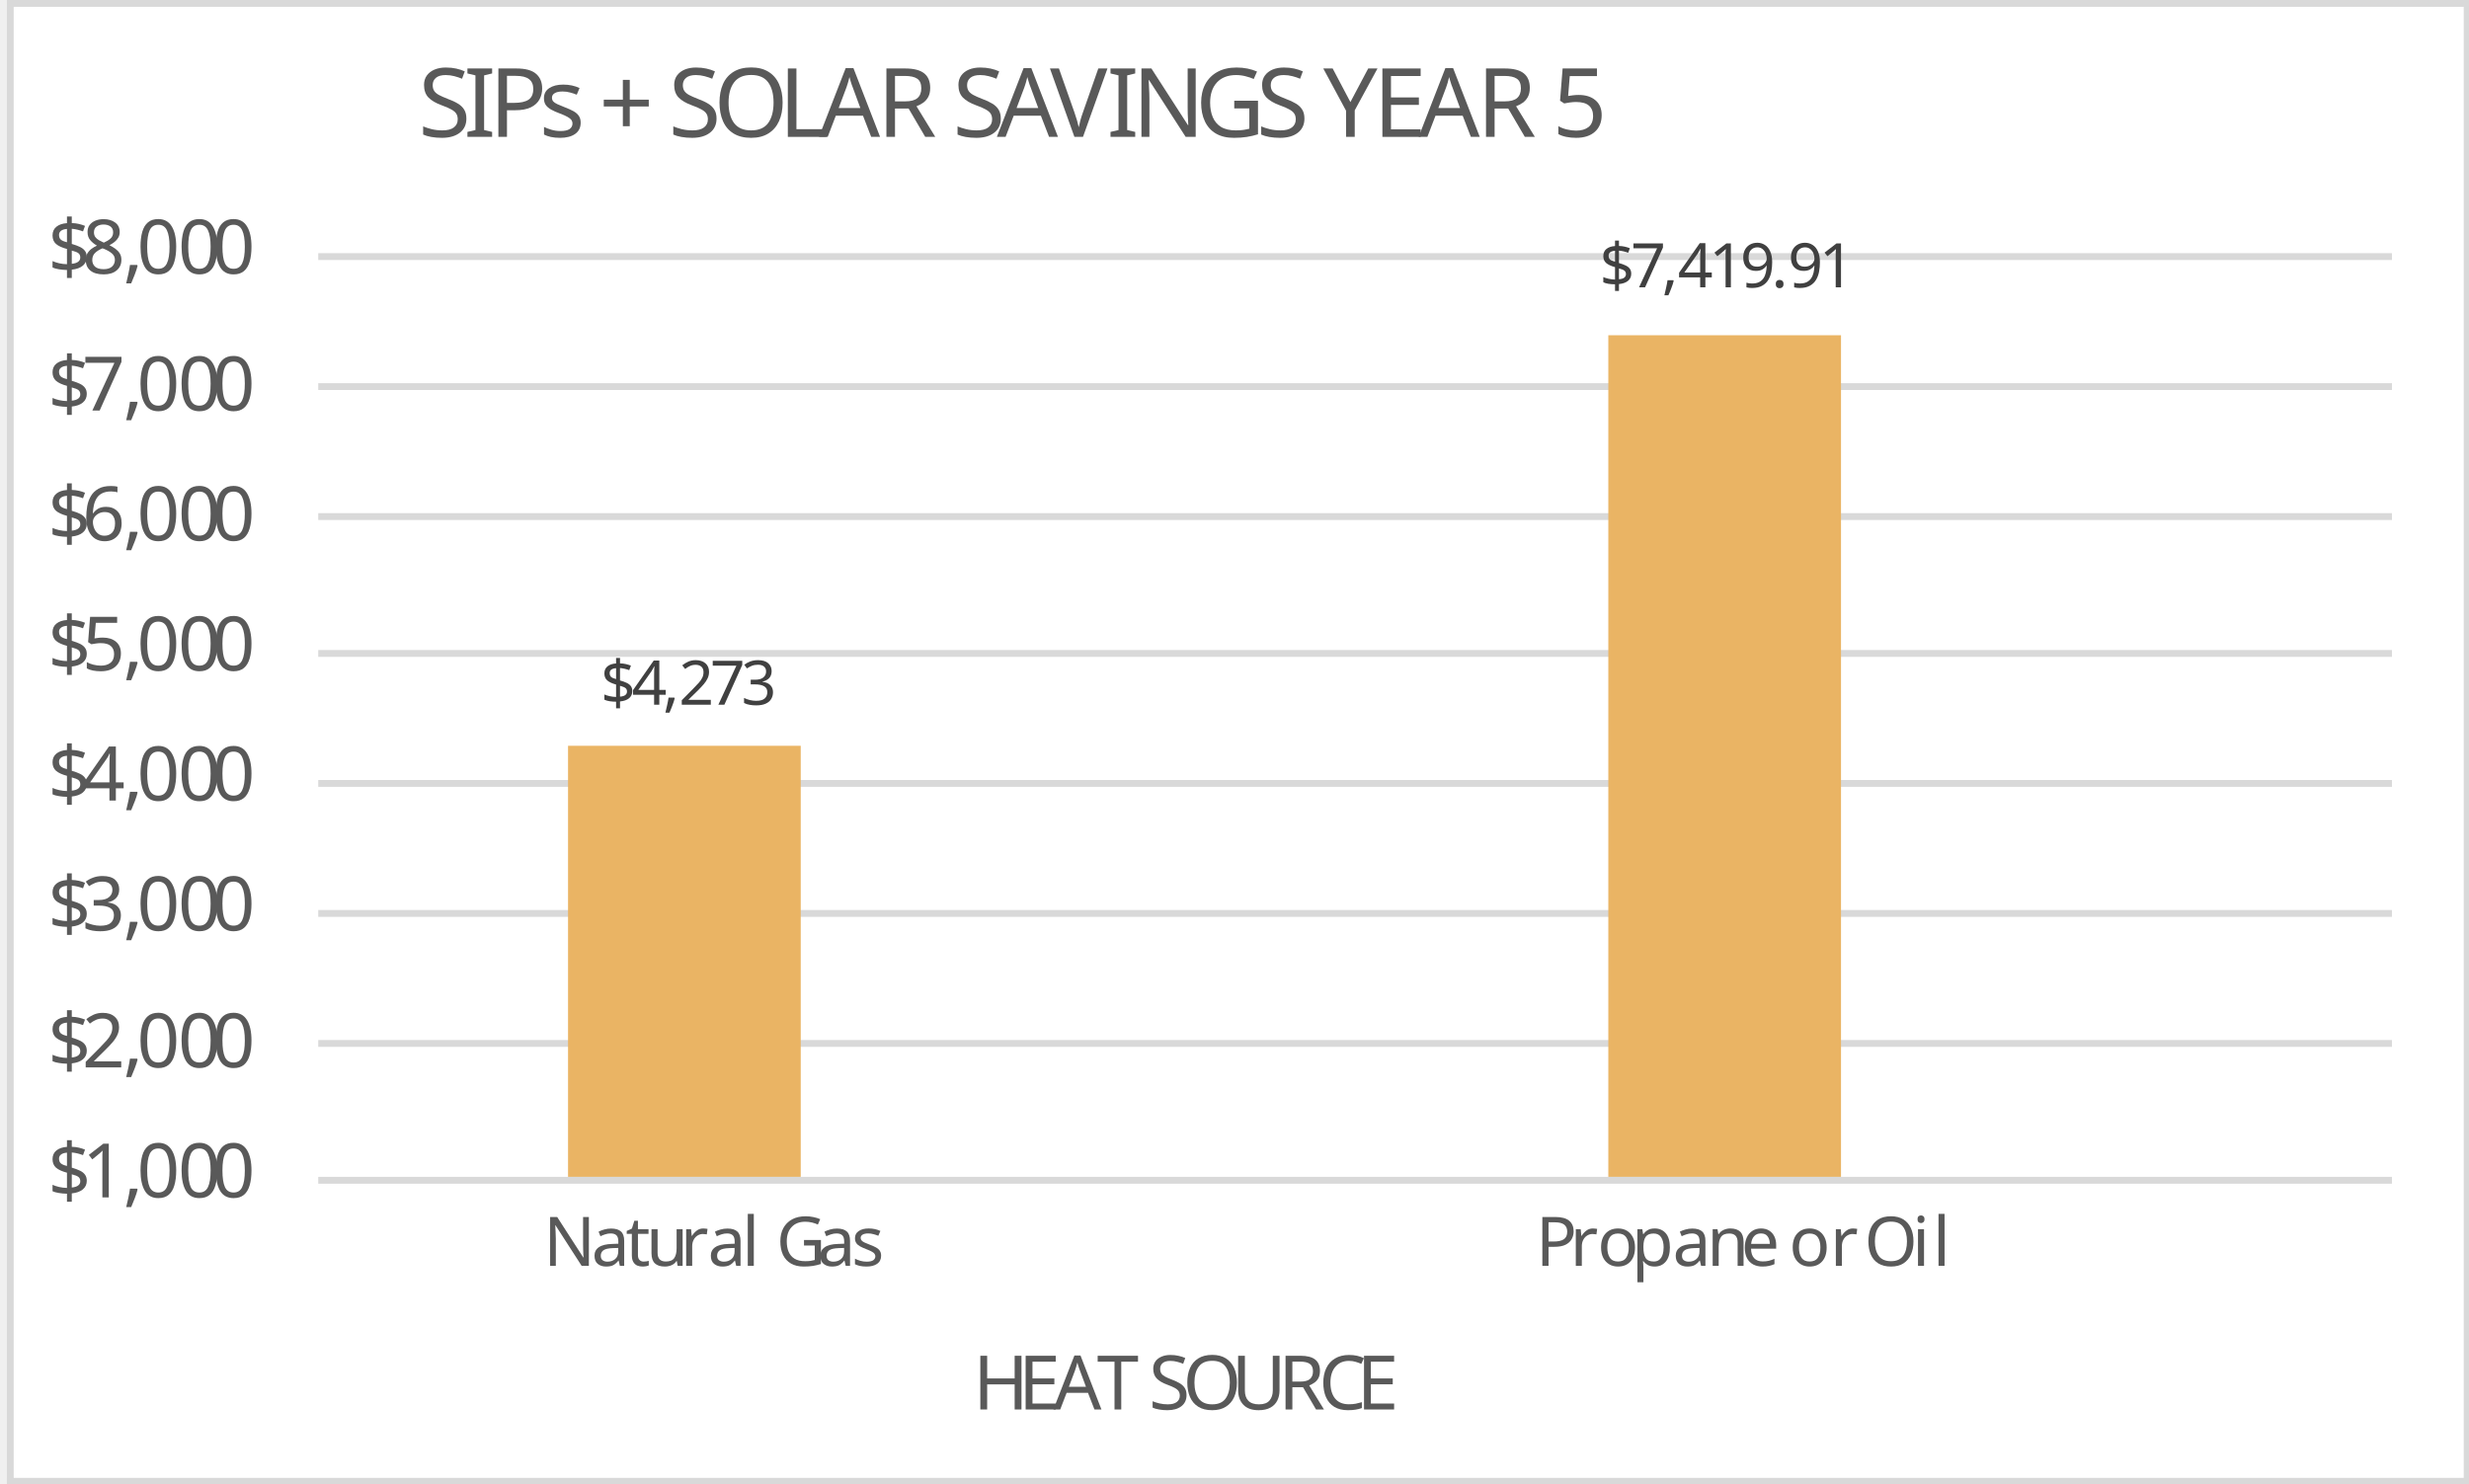
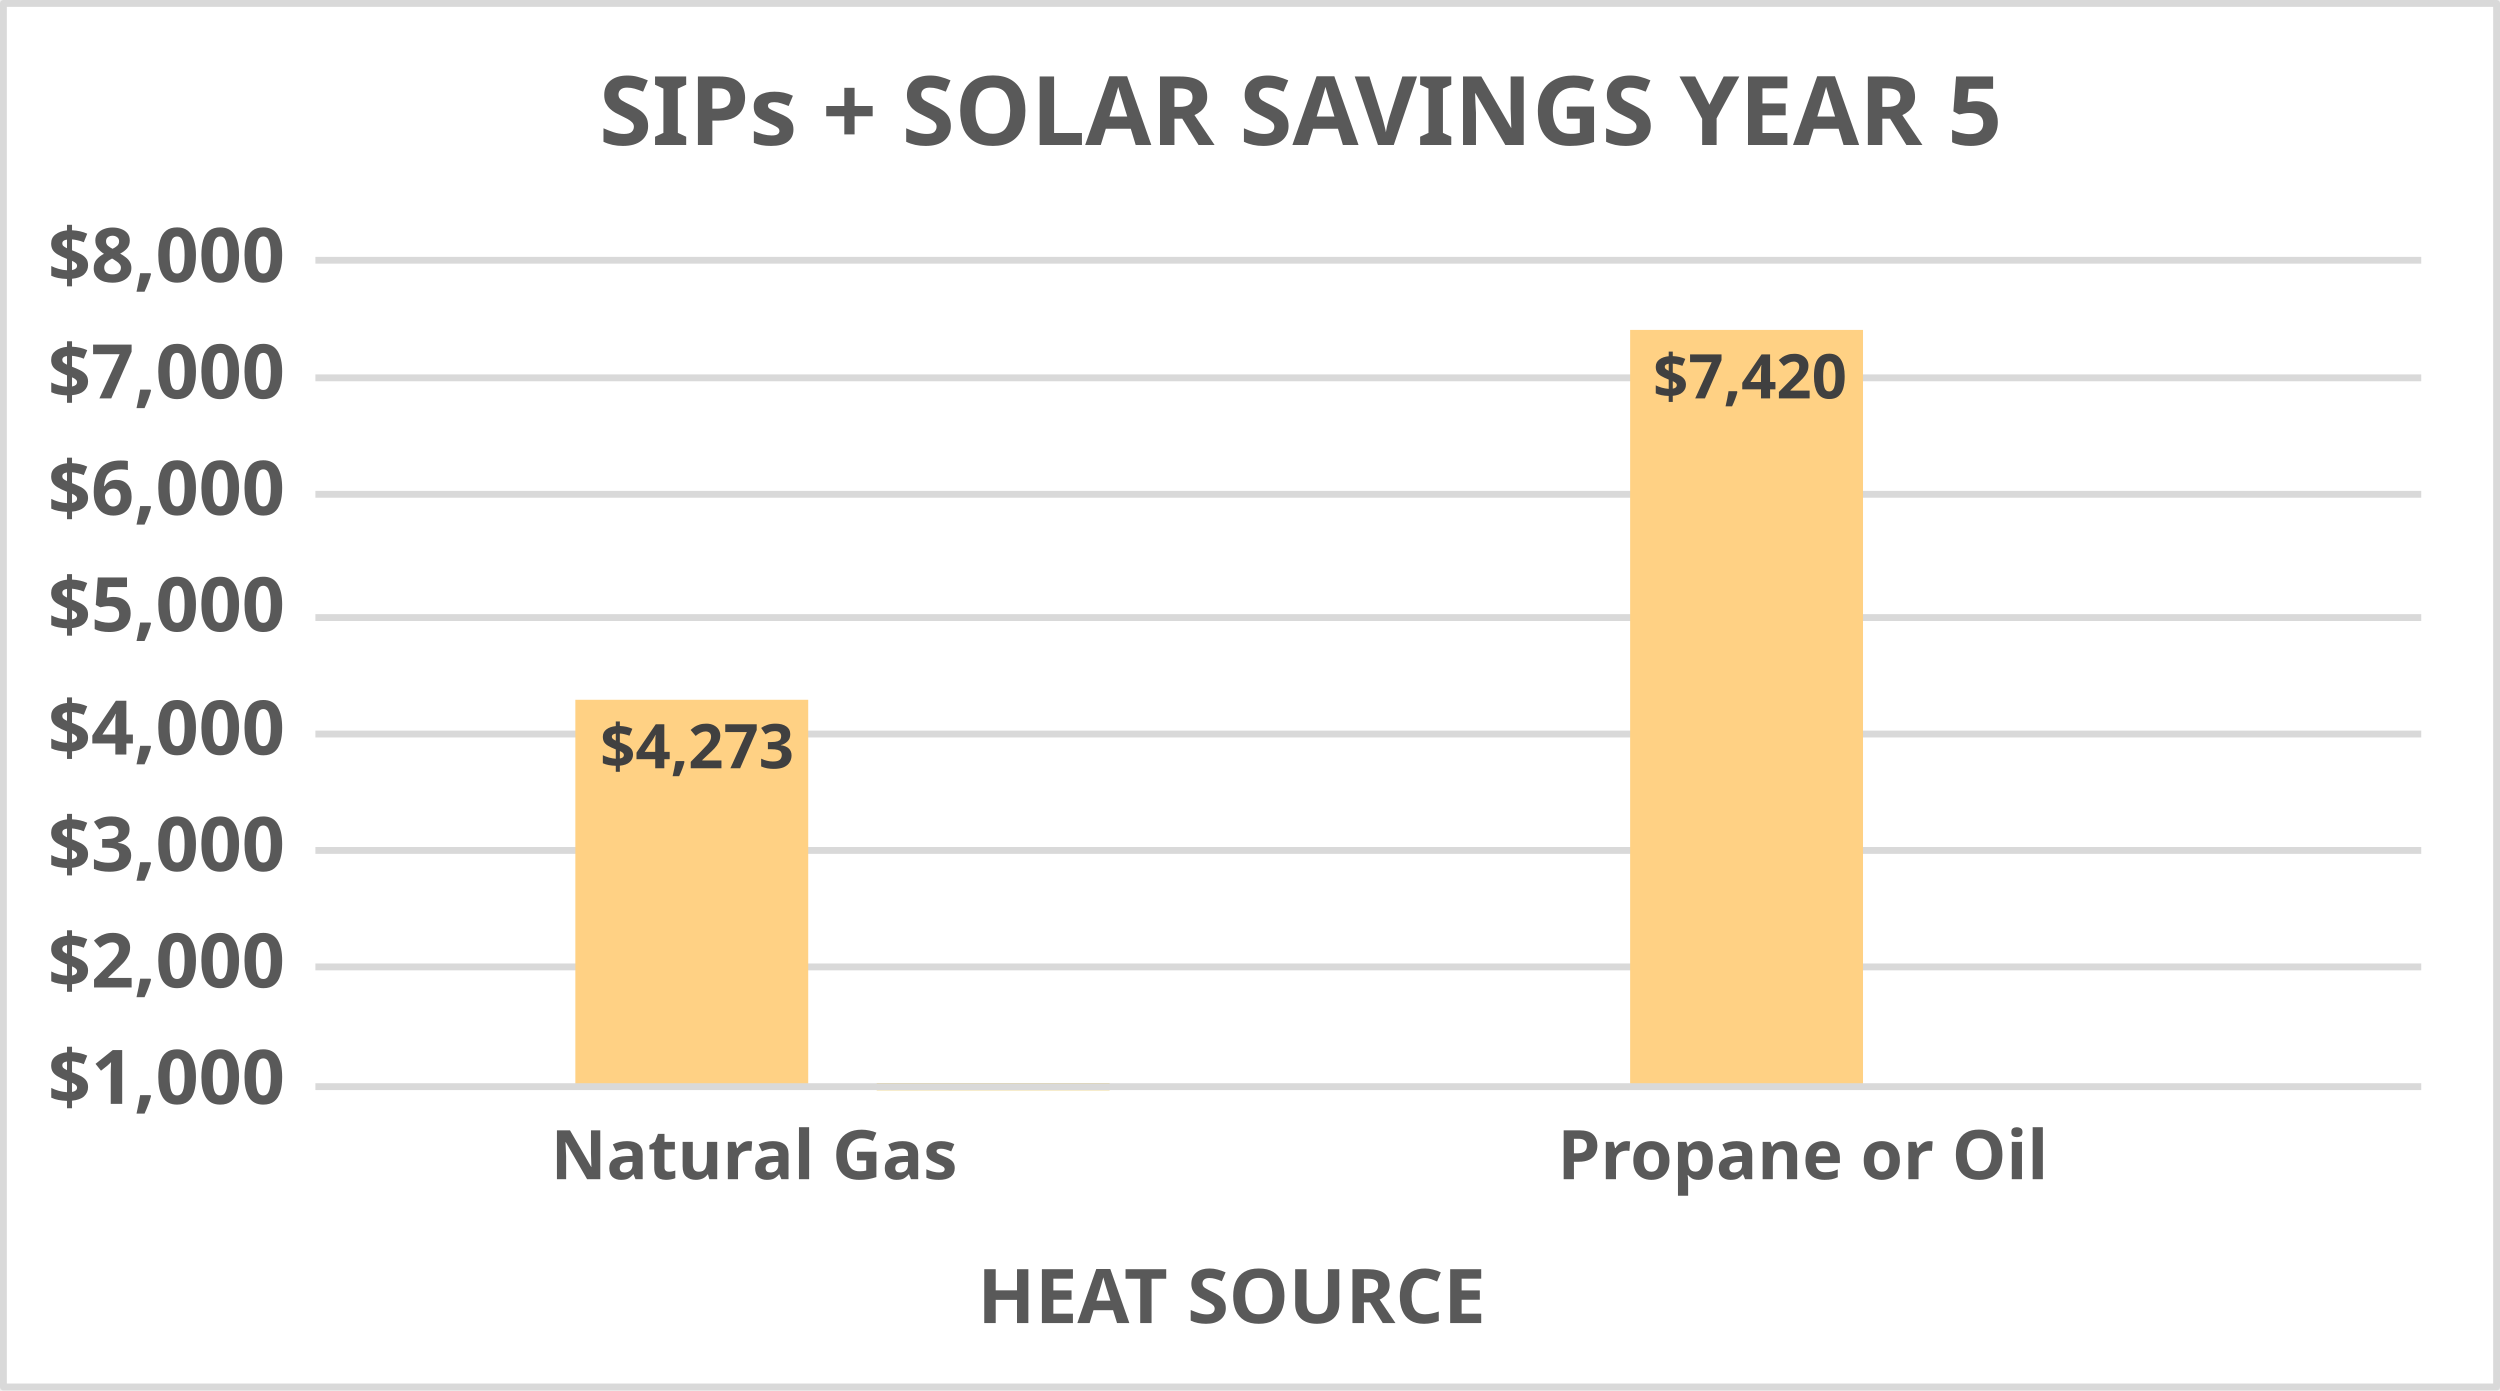
- <svg xmlns="http://www.w3.org/2000/svg" xmlns:xlink="http://www.w3.org/1999/xlink" version="1.1" id="body_1" x="0px" y="0px" viewBox="0 0 481 289" style="enable-background:new 0 0 481 289;" xml:space="preserve">
-   <style type="text/css">
- 	.st0{clip-path:url(#SVGID_2_);}
- 	.st1{fill:#FFFFFF;}
- 	.st2{clip-path:url(#SVGID_4_);}
- 	.st3{fill:none;stroke:#D9D9D9;stroke-width:1;stroke-miterlimit:5.333;}
- 	.st4{clip-path:url(#SVGID_6_);}
- 	.st5{fill:#EAB464;}
- 	.st6{clip-path:url(#SVGID_8_);}
- 	.st7{clip-path:url(#SVGID_10_);}
- 	.st8{fill:#404040;}
- 	.st9{font-family:'ArialMT';}
- 	.st10{font-size:12px;}
- 	.st11{clip-path:url(#SVGID_12_);}
- 	.st12{clip-path:url(#SVGID_14_);}
- 	.st13{fill:#595959;}
- 	.st14{font-size:14.666px;}
- 	.st15{clip-path:url(#SVGID_16_);}
- 	.st16{clip-path:url(#SVGID_18_);}
- 	.st17{clip-path:url(#SVGID_20_);}
- 	.st18{clip-path:url(#SVGID_22_);}
- 	.st19{clip-path:url(#SVGID_24_);}
- 	.st20{clip-path:url(#SVGID_26_);}
- 	.st21{clip-path:url(#SVGID_28_);}
- 	.st22{clip-path:url(#SVGID_30_);}
- 	.st23{font-size:13.333px;}
- 	.st24{clip-path:url(#SVGID_32_);}
- 	.st25{clip-path:url(#SVGID_34_);}
- 	.st26{clip-path:url(#SVGID_36_);}
- 	.st27{font-size:18.666px;}
- </style>
-   <g transform="matrix(1.3333 0 0 1.3333 0 0)">
-     <g>
-       <defs>
-         <polygon id="SVGID_1_" points="0,217 0,0 0,0 361,0 361,0 361,217 361,217    " />
-       </defs>
-       <clipPath id="SVGID_2_">
-         <use xlink:href="#SVGID_1_" style="overflow:visible;" />
-       </clipPath>
-       <g class="st0">
-         <path class="st1" d="M1,0h359l0,0v216l0,0H1V0z" />
-         <g>
-           <defs>
-             <polygon id="SVGID_3_" points="0,216 360,216 360,216 360,0 360,0 0,0      " />
-           </defs>
-           <clipPath id="SVGID_4_">
-             <use xlink:href="#SVGID_3_" style="overflow:visible;" />
-           </clipPath>
-           <g class="st2">
-             <path class="st3" d="M46.5,37.5h303 M46.5,56.5h303 M46.5,75.5h303 M46.5,95.5h303 M46.5,114.5h303 M46.5,133.5h303        M46.5,152.5h303" />
-           </g>
-         </g>
-         <g>
-           <defs>
-             <polygon id="SVGID_5_" points="46,172 350,172 350,172 350,37 350,37 46,37      " />
-           </defs>
-           <clipPath id="SVGID_6_">
-             <use xlink:href="#SVGID_5_" style="overflow:visible;" />
-           </clipPath>
-           <g class="st4">
-             <path class="st5" d="M235,49h34l0,0v123l0,0h-34V49z M83,109h34l0,0v63l0,0H83V109z" />
-           </g>
-         </g>
-         <g>
-           <defs>
-             <polygon id="SVGID_7_" points="0,216 360,216 360,216 360,0 360,0 0,0      " />
-           </defs>
-           <clipPath id="SVGID_8_">
-             <use xlink:href="#SVGID_7_" style="overflow:visible;" />
-           </clipPath>
-           <g class="st6">
-             <path class="st3" d="M46.5,172.5l303,0" />
-           </g>
-         </g>
-         <g>
-           <defs>
-             <polygon id="SVGID_9_" points="0,216 360,216 360,216 360,0 360,0 0,0      " />
-           </defs>
-           <clipPath id="SVGID_10_">
-             <use xlink:href="#SVGID_9_" style="overflow:visible;" />
-           </clipPath>
-           <g class="st7">
-             <text transform="matrix(0.75 0 0 0.75 87.7463 102.9987)" class="st8 st9 st10">$</text>
-             <text transform="matrix(0.75 0 0 0.75 92.305 102.9987)" class="st8 st9 st10">4</text>
-             <text transform="matrix(0.75 0 0 0.75 96.8637 102.9987)" class="st8 st9 st10">,</text>
-             <text transform="matrix(0.75 0 0 0.75 99.1841 102.9987)" class="st8 st9 st10">2</text>
-             <text transform="matrix(0.75 0 0 0.75 103.7428 102.9987)" class="st8 st9 st10">7</text>
-             <text transform="matrix(0.75 0 0 0.75 108.3074 102.9987)" class="st8 st9 st10">3</text>
-           </g>
-         </g>
-         <g>
-           <defs>
-             <polygon id="SVGID_11_" points="0,216 360,216 360,216 360,0 360,0 0,0      " />
-           </defs>
-           <clipPath id="SVGID_12_">
-             <use xlink:href="#SVGID_11_" style="overflow:visible;" />
-           </clipPath>
-           <g class="st11">
-             <text transform="matrix(0.75 0 0 0.75 233.707 41.9952)" class="st8 st9 st10">$</text>
-             <text transform="matrix(0.75 0 0 0.75 238.2716 41.9952)" class="st8 st9 st10">7</text>
-             <text transform="matrix(0.75 0 0 0.75 242.8303 41.9952)" class="st8 st9 st10">,</text>
-             <text transform="matrix(0.75 0 0 0.75 245.1507 41.9952)" class="st8 st9 st10">4</text>
-             <text transform="matrix(0.75 0 0 0.75 249.7094 41.9952)" class="st8 st9 st10">1</text>
-             <text transform="matrix(0.75 0 0 0.75 254.2681 41.9952)" class="st8 st9 st10">9</text>
-             <text transform="matrix(0.75 0 0 0.75 258.8268 41.9952)" class="st8 st9 st10">.</text>
-             <text transform="matrix(0.75 0 0 0.75 261.2409 41.9952)" class="st8 st9 st10">9</text>
-             <text transform="matrix(0.75 0 0 0.75 265.7996 41.9952)" class="st8 st9 st10">1</text>
-           </g>
-         </g>
-         <g>
-           <defs>
-             <polygon id="SVGID_13_" points="0,216 360,216 360,216 360,0 360,0 0,0      " />
-           </defs>
-           <clipPath id="SVGID_14_">
-             <use xlink:href="#SVGID_13_" style="overflow:visible;" />
-           </clipPath>
-           <g class="st12">
-             <text transform="matrix(0.75 0 0 0.75 6.9963 175.0005)" class="st13 st9 st14">$</text>
-             <text transform="matrix(0.75 0 0 0.75 11.9944 175.0005)" class="st13 st9 st14">1</text>
-             <text transform="matrix(0.75 0 0 0.75 17.9946 175.0005)" class="st13 st9 st14">,</text>
-             <text transform="matrix(0.75 0 0 0.75 19.9927 175.0005)" class="st13 st9 st14">0</text>
-             <text transform="matrix(0.75 0 0 0.75 25.9928 175.0005)" class="st13 st9 st14">0</text>
-             <text transform="matrix(0.75 0 0 0.75 30.991 175.0005)" class="st13 st9 st14">0</text>
-           </g>
-         </g>
-         <g>
-           <defs>
-             <polygon id="SVGID_15_" points="0,216 360,216 360,216 360,0 360,0 0,0      " />
-           </defs>
-           <clipPath id="SVGID_16_">
-             <use xlink:href="#SVGID_15_" style="overflow:visible;" />
-           </clipPath>
-           <g class="st15">
-             <text transform="matrix(0.75 0 0 0.75 6.9963 155.998)" class="st13 st9 st14">$</text>
-             <text transform="matrix(0.75 0 0 0.75 11.9944 155.998)" class="st13 st9 st14">2</text>
-             <text transform="matrix(0.75 0 0 0.75 17.9946 155.998)" class="st13 st9 st14">,</text>
-             <text transform="matrix(0.75 0 0 0.75 19.9927 155.998)" class="st13 st9 st14">0</text>
-             <text transform="matrix(0.75 0 0 0.75 25.9928 155.998)" class="st13 st9 st14">0</text>
-             <text transform="matrix(0.75 0 0 0.75 30.991 155.998)" class="st13 st9 st14">0</text>
-           </g>
-         </g>
-         <g>
-           <defs>
-             <polygon id="SVGID_17_" points="0,216 360,216 360,216 360,0 360,0 0,0      " />
-           </defs>
-           <clipPath id="SVGID_18_">
-             <use xlink:href="#SVGID_17_" style="overflow:visible;" />
-           </clipPath>
-           <g class="st16">
-             <text transform="matrix(0.75 0 0 0.75 6.9963 135.9995)" class="st13 st9 st14">$</text>
-             <text transform="matrix(0.75 0 0 0.75 11.9944 135.9995)" class="st13 st9 st14">3</text>
-             <text transform="matrix(0.75 0 0 0.75 17.9946 135.9995)" class="st13 st9 st14">,</text>
-             <text transform="matrix(0.75 0 0 0.75 19.9927 135.9995)" class="st13 st9 st14">0</text>
-             <text transform="matrix(0.75 0 0 0.75 25.9928 135.9995)" class="st13 st9 st14">0</text>
-             <text transform="matrix(0.75 0 0 0.75 30.991 135.9995)" class="st13 st9 st14">0</text>
-           </g>
-         </g>
-         <g>
-           <defs>
-             <polygon id="SVGID_19_" points="0,216 360,216 360,216 360,0 360,0 0,0      " />
-           </defs>
-           <clipPath id="SVGID_20_">
-             <use xlink:href="#SVGID_19_" style="overflow:visible;" />
-           </clipPath>
-           <g class="st17">
-             <text transform="matrix(0.75 0 0 0.75 6.9963 116.9971)" class="st13 st9 st14">$</text>
-             <text transform="matrix(0.75 0 0 0.75 11.9944 116.9971)" class="st13 st9 st14">4</text>
-             <text transform="matrix(0.75 0 0 0.75 17.9946 116.9971)" class="st13 st9 st14">,</text>
-             <text transform="matrix(0.75 0 0 0.75 19.9927 116.9971)" class="st13 st9 st14">0</text>
-             <text transform="matrix(0.75 0 0 0.75 25.9928 116.9971)" class="st13 st9 st14">0</text>
-             <text transform="matrix(0.75 0 0 0.75 30.991 116.9971)" class="st13 st9 st14">0</text>
-           </g>
-         </g>
-         <g>
-           <defs>
-             <polygon id="SVGID_21_" points="0,216 360,216 360,216 360,0 360,0 0,0      " />
-           </defs>
-           <clipPath id="SVGID_22_">
-             <use xlink:href="#SVGID_21_" style="overflow:visible;" />
-           </clipPath>
-           <g class="st18">
-             <text transform="matrix(0.75 0 0 0.75 6.9963 98.0005)" class="st13 st9 st14">$</text>
-             <text transform="matrix(0.75 0 0 0.75 11.9944 98.0005)" class="st13 st9 st14">5</text>
-             <text transform="matrix(0.75 0 0 0.75 17.9946 98.0005)" class="st13 st9 st14">,</text>
-             <text transform="matrix(0.75 0 0 0.75 19.9927 98.0005)" class="st13 st9 st14">0</text>
-             <text transform="matrix(0.75 0 0 0.75 25.9928 98.0005)" class="st13 st9 st14">0</text>
-             <text transform="matrix(0.75 0 0 0.75 30.991 98.0005)" class="st13 st9 st14">0</text>
-           </g>
-         </g>
-         <g>
-           <defs>
-             <polygon id="SVGID_23_" points="0,216 360,216 360,216 360,0 360,0 0,0      " />
-           </defs>
-           <clipPath id="SVGID_24_">
-             <use xlink:href="#SVGID_23_" style="overflow:visible;" />
-           </clipPath>
-           <g class="st19">
-             <text transform="matrix(0.75 0 0 0.75 6.9963 78.9981)" class="st13 st9 st14">$</text>
-             <text transform="matrix(0.75 0 0 0.75 11.9944 78.9981)" class="st13 st9 st14">6</text>
-             <text transform="matrix(0.75 0 0 0.75 17.9946 78.9981)" class="st13 st9 st14">,</text>
-             <text transform="matrix(0.75 0 0 0.75 19.9927 78.9981)" class="st13 st9 st14">0</text>
-             <text transform="matrix(0.75 0 0 0.75 25.9928 78.9981)" class="st13 st9 st14">0</text>
-             <text transform="matrix(0.75 0 0 0.75 30.991 78.9981)" class="st13 st9 st14">0</text>
-           </g>
-         </g>
-         <g>
-           <defs>
-             <polygon id="SVGID_25_" points="0,216 360,216 360,216 360,0 360,0 0,0      " />
-           </defs>
-           <clipPath id="SVGID_26_">
-             <use xlink:href="#SVGID_25_" style="overflow:visible;" />
-           </clipPath>
-           <g class="st20">
-             <text transform="matrix(0.75 0 0 0.75 6.9963 60.0015)" class="st13 st9 st14">$</text>
-             <text transform="matrix(0.75 0 0 0.75 11.9944 60.0015)" class="st13 st9 st14">7</text>
-             <text transform="matrix(0.75 0 0 0.75 17.9946 60.0015)" class="st13 st9 st14">,</text>
-             <text transform="matrix(0.75 0 0 0.75 19.9927 60.0015)" class="st13 st9 st14">0</text>
-             <text transform="matrix(0.75 0 0 0.75 25.9928 60.0015)" class="st13 st9 st14">0</text>
-             <text transform="matrix(0.75 0 0 0.75 30.991 60.0015)" class="st13 st9 st14">0</text>
-           </g>
-         </g>
-         <g>
-           <defs>
-             <polygon id="SVGID_27_" points="0,216 360,216 360,216 360,0 360,0 0,0      " />
-           </defs>
-           <clipPath id="SVGID_28_">
-             <use xlink:href="#SVGID_27_" style="overflow:visible;" />
-           </clipPath>
-           <g class="st21">
-             <text transform="matrix(0.75 0 0 0.75 6.9963 39.9971)" class="st13 st9 st14">$</text>
-             <text transform="matrix(0.75 0 0 0.75 11.9944 39.9971)" class="st13 st9 st14">8</text>
-             <text transform="matrix(0.75 0 0 0.75 17.9946 39.9971)" class="st13 st9 st14">,</text>
-             <text transform="matrix(0.75 0 0 0.75 19.9927 39.9971)" class="st13 st9 st14">0</text>
-             <text transform="matrix(0.75 0 0 0.75 25.9928 39.9971)" class="st13 st9 st14">0</text>
-             <text transform="matrix(0.75 0 0 0.75 30.991 39.9971)" class="st13 st9 st14">0</text>
-           </g>
-         </g>
-         <g>
-           <defs>
-             <polygon id="SVGID_29_" points="0,216 360,216 360,216 360,0 360,0 0,0      " />
-           </defs>
-           <clipPath id="SVGID_30_">
-             <use xlink:href="#SVGID_29_" style="overflow:visible;" />
-           </clipPath>
-           <g class="st22">
-             <text transform="matrix(0.75 0 0 0.75 79.4082 185.0027)" class="st13 st9 st23">N</text>
-             <text transform="matrix(0.75 0 0 0.75 86.4104 185.0027)" class="st13 st9 st23">a</text>
-             <text transform="matrix(0.75 0 0 0.75 91.4085 185.0027)" class="st13 st9 st23">t</text>
-             <text transform="matrix(0.75 0 0 0.75 94.4086 185.0027)" class="st13 st9 st23">u</text>
-             <text transform="matrix(0.75 0 0 0.75 99.4068 185.0027)" class="st13 st9 st23">r</text>
-             <text transform="matrix(0.75 0 0 0.75 103.4088 185.0027)" class="st13 st9 st23">a</text>
-             <text transform="matrix(0.75 0 0 0.75 108.407 185.0027)" class="st13 st9 st23">l</text>
-             <text transform="matrix(0.75 0 0 0.75 113.411 185.0027)" class="st13 st9 st23">G</text>
-             <text transform="matrix(0.75 0 0 0.75 119.4112 185.0027)" class="st13 st9 st23">a</text>
-             <text transform="matrix(0.75 0 0 0.75 124.4094 185.0027)" class="st13 st9 st23">s</text>
-           </g>
-         </g>
-         <g>
-           <defs>
-             <polygon id="SVGID_31_" points="0,216 360,216 360,216 360,0 360,0 0,0      " />
-           </defs>
-           <clipPath id="SVGID_32_">
-             <use xlink:href="#SVGID_31_" style="overflow:visible;" />
-           </clipPath>
-           <g class="st24">
-             <text transform="matrix(0.75 0 0 0.75 224.3904 185.0027)" class="st13 st9 st23">P</text>
-             <text transform="matrix(0.75 0 0 0.75 229.3944 185.0027)" class="st13 st9 st23">r</text>
-             <text transform="matrix(0.75 0 0 0.75 233.3906 185.0027)" class="st13 st9 st23">o</text>
-             <text transform="matrix(0.75 0 0 0.75 238.3946 185.0027)" class="st13 st9 st23">p</text>
-             <text transform="matrix(0.75 0 0 0.75 244.3948 185.0027)" class="st13 st9 st23">a</text>
-             <text transform="matrix(0.75 0 0 0.75 249.393 185.0027)" class="st13 st9 st23">n</text>
-             <text transform="matrix(0.75 0 0 0.75 254.3911 185.0027)" class="st13 st9 st23">e</text>
-             <text transform="matrix(0.75 0 0 0.75 261.3932 185.0027)" class="st13 st9 st23">o</text>
-             <text transform="matrix(0.75 0 0 0.75 267.3934 185.0027)" class="st13 st9 st23">r</text>
-             <text transform="matrix(0.75 0 0 0.75 272.3916 185.0027)" class="st13 st9 st23">O</text>
-             <text transform="matrix(0.75 0 0 0.75 279.3937 185.0027)" class="st13 st9 st23">i</text>
-             <text transform="matrix(0.75 0 0 0.75 282.3938 185.0027)" class="st13 st9 st23">l</text>
-           </g>
-         </g>
-         <g>
-           <defs>
-             <polygon id="SVGID_33_" points="0,216 360,216 360,216 360,0 360,0 0,0      " />
-           </defs>
-           <clipPath id="SVGID_34_">
-             <use xlink:href="#SVGID_33_" style="overflow:visible;" />
-           </clipPath>
-           <g class="st25">
-             <text transform="matrix(0.75 0 0 0.75 142.1754 205.9973)" class="st13 st9 st14">H</text>
-             <text transform="matrix(0.75 0 0 0.75 148.7967 205.9973)" class="st13 st9 st14">E</text>
-             <text transform="matrix(0.75 0 0 0.75 153.9179 205.9973)" class="st13 st9 st14">A</text>
-             <text transform="matrix(0.75 0 0 0.75 160.2814 205.9973)" class="st13 st9 st14">T</text>
-             <text transform="matrix(0.75 0 0 0.75 167.8519 205.9973)" class="st13 st9 st14">S</text>
-             <text transform="matrix(0.75 0 0 0.75 172.8149 205.9973)" class="st13 st9 st14">O</text>
-             <text transform="matrix(0.75 0 0 0.75 179.9166 205.9973)" class="st13 st9 st14">U</text>
-             <text transform="matrix(0.75 0 0 0.75 186.7722 205.9973)" class="st13 st9 st14">R</text>
-             <text transform="matrix(0.75 0 0 0.75 192.6845 205.9973)" class="st13 st9 st14">C</text>
-             <text transform="matrix(0.75 0 0 0.75 198.2393 205.9973)" class="st13 st9 st14">E</text>
-           </g>
-         </g>
-         <g>
-           <defs>
-             <polygon id="SVGID_35_" points="0,216 360,216 360,216 360,0 360,0 0,0      " />
-           </defs>
-           <clipPath id="SVGID_36_">
-             <use xlink:href="#SVGID_35_" style="overflow:visible;" />
-           </clipPath>
-           <g class="st26">
-             <text transform="matrix(0.75 0 0 0.75 61.1148 20.0044)" class="st13 st9 st27">S</text>
-             <text transform="matrix(0.75 0 0 0.75 67.7361 20.0044)" class="st13 st9 st27">I</text>
-             <text transform="matrix(0.75 0 0 0.75 71.4627 20.0044)" class="st13 st9 st27">P</text>
-             <text transform="matrix(0.75 0 0 0.75 78.7637 20.0044)" class="st13 st9 st27">s</text>
-             <text transform="matrix(0.75 0 0 0.75 87.5178 20.0044)" class="st13 st9 st27">+</text>
-             <text transform="matrix(0.75 0 0 0.75 97.6665 20.0044)" class="st13 st9 st27">S</text>
-             <text transform="matrix(0.75 0 0 0.75 104.276 20.0044)" class="st13 st9 st27">O</text>
-             <text transform="matrix(0.75 0 0 0.75 113.7568 20.0044)" class="st13 st9 st27">L</text>
-             <text transform="matrix(0.75 0 0 0.75 119.6631 20.0044)" class="st13 st9 st27">A</text>
-             <text transform="matrix(0.75 0 0 0.75 128.1595 20.0044)" class="st13 st9 st27">R</text>
-             <text transform="matrix(0.75 0 0 0.75 139.1988 20.0044)" class="st13 st9 st27">S</text>
-             <text transform="matrix(0.75 0 0 0.75 145.656 20.0044)" class="st13 st9 st27">A</text>
-             <text transform="matrix(0.75 0 0 0.75 153.414 20.0044)" class="st13 st9 st27">V</text>
-             <text transform="matrix(0.75 0 0 0.75 161.6994 20.0044)" class="st13 st9 st27">I</text>
-             <text transform="matrix(0.75 0 0 0.75 165.426 20.0044)" class="st13 st9 st27">N</text>
-             <text transform="matrix(0.75 0 0 0.75 174.6489 20.0044)" class="st13 st9 st27">G</text>
-             <text transform="matrix(0.75 0 0 0.75 183.5671 20.0044)" class="st13 st9 st27">S</text>
-             <text transform="matrix(0.75 0 0 0.75 193.3525 20.0044)" class="st13 st9 st27">Y</text>
-             <text transform="matrix(0.75 0 0 0.75 200.63 20.0044)" class="st13 st9 st27">E</text>
-             <text transform="matrix(0.75 0 0 0.75 207.2864 20.0044)" class="st13 st9 st27">A</text>
-             <text transform="matrix(0.75 0 0 0.75 215.771 20.0044)" class="st13 st9 st27">R</text>
-             <text transform="matrix(0.75 0 0 0.75 226.8221 20.0044)" class="st13 st9 st27">5</text>
-           </g>
-         </g>
-         <path class="st3" d="M1.5,0.5h359l0,0v216l0,0H1.5V0.5z" />
+ <svg xmlns="http://www.w3.org/2000/svg" version="1.1" id="svg645" xml:space="preserve" width="486.667" height="270.667" viewBox="0 0 486.667 270.667">
+   <defs id="defs649">
+     <clipPath clipPathUnits="userSpaceOnUse" id="clipPath663">
+       <path d="M 50,497 H 519 V 738 H 50 Z" id="path661" />
+     </clipPath>
+     <clipPath clipPathUnits="userSpaceOnUse" id="clipPath673">
+       <path d="M 96,519 H 460 V 721 H 96 Z" id="path671" />
+     </clipPath>
+     <clipPath clipPathUnits="userSpaceOnUse" id="clipPath685">
+       <path d="M 142,562 H 450 V 684 H 142 Z" id="path683" />
+     </clipPath>
+     <clipPath clipPathUnits="userSpaceOnUse" id="clipPath695">
+       <path d="M 142,562 H 450 V 684 H 142 Z" id="path693" />
+     </clipPath>
+     <clipPath clipPathUnits="userSpaceOnUse" id="clipPath705">
+       <path d="M 96,519 H 460 V 721 H 96 Z" id="path703" />
+     </clipPath>
+     <clipPath clipPathUnits="userSpaceOnUse" id="clipPath717">
+       <path d="M 96,519 H 460 V 721 H 96 Z" id="path715" />
+     </clipPath>
+     <clipPath clipPathUnits="userSpaceOnUse" id="clipPath731">
+       <path d="M 96,519 H 460 V 721 H 96 Z" id="path729" />
+     </clipPath>
+     <clipPath clipPathUnits="userSpaceOnUse" id="clipPath745">
+       <path d="M 96,519 H 460 V 721 H 96 Z" id="path743" />
+     </clipPath>
+     <clipPath clipPathUnits="userSpaceOnUse" id="clipPath759">
+       <path d="M 96,519 H 460 V 721 H 96 Z" id="path757" />
+     </clipPath>
+     <clipPath clipPathUnits="userSpaceOnUse" id="clipPath773">
+       <path d="M 96,519 H 460 V 721 H 96 Z" id="path771" />
+     </clipPath>
+     <clipPath clipPathUnits="userSpaceOnUse" id="clipPath787">
+       <path d="M 96,519 H 460 V 721 H 96 Z" id="path785" />
+     </clipPath>
+     <clipPath clipPathUnits="userSpaceOnUse" id="clipPath801">
+       <path d="M 96,519 H 460 V 721 H 96 Z" id="path799" />
+     </clipPath>
+     <clipPath clipPathUnits="userSpaceOnUse" id="clipPath815">
+       <path d="M 96,519 H 460 V 721 H 96 Z" id="path813" />
+     </clipPath>
+     <clipPath clipPathUnits="userSpaceOnUse" id="clipPath829">
+       <path d="M 96,519 H 460 V 721 H 96 Z" id="path827" />
+     </clipPath>
+     <clipPath clipPathUnits="userSpaceOnUse" id="clipPath843">
+       <path d="M 96,519 H 460 V 721 H 96 Z" id="path841" />
+     </clipPath>
+     <clipPath clipPathUnits="userSpaceOnUse" id="clipPath857">
+       <path d="M 96,519 H 460 V 721 H 96 Z" id="path855" />
+     </clipPath>
+     <clipPath clipPathUnits="userSpaceOnUse" id="clipPath871">
+       <path d="M 96,519 H 460 V 721 H 96 Z" id="path869" />
+     </clipPath>
+     <clipPath clipPathUnits="userSpaceOnUse" id="clipPath885">
+       <path d="M 96,519 H 460 V 721 H 96 Z" id="path883" />
+     </clipPath>
+     <clipPath clipPathUnits="userSpaceOnUse" id="clipPath899">
+       <path d="M 96,519 H 460 V 721 H 96 Z" id="path897" />
+     </clipPath>
+     <clipPath clipPathUnits="userSpaceOnUse" id="clipPath913">
+       <path d="M 50,497 H 519 V 738 H 50 Z" id="path911" />
+     </clipPath>
+   </defs>
+   <g id="g653" transform="matrix(1.333333,0,0,-1.333333,-36.85703,1028.603)">
+     <g id="g655" />
+     <g id="g657" transform="translate(-68.35715,50.28572)">
+       <g id="g659" clip-path="url(#clipPath663)">
+         <path d="M 96.5,720.667 H 460.5 V 518.667 H 96.5 Z" style="fill:#ffffff;fill-opacity:1;fill-rule:nonzero;stroke:none" id="path665" />
+       </g>
+     </g>
+     <g id="g667" transform="translate(-68.35715,50.28572)">
+       <g id="g669" clip-path="url(#clipPath673)">
+         <g id="g675" transform="matrix(7.874016e-5,0,0,-7.874016e-5,142.0483,683.1667)">
+           <path d="M 0,1310217 H 3904636 M 0,1094317 H 3904636 M 0,878417 H 3904636 M 0,662517 H 3904636 M 0,433917 H 3904636 M 0,218017 H 3904636 M 0,0 h 3904636" style="fill:none;stroke:#d9d9d9;stroke-width:12700;stroke-linecap:butt;stroke-linejoin:round;stroke-miterlimit:10;stroke-dasharray:none;stroke-opacity:1" id="path677" />
+         </g>
+       </g>
+     </g>
+     <g id="g679" transform="translate(-68.35715,50.28572)">
+       <g id="g681" clip-path="url(#clipPath685)">
+         <path d="m 180,619 h 34 v -56.482 h -34 z m 154,54 h 34 V 562.518 h -34 z" style="fill:#ffd184;fill-opacity:1;fill-rule:nonzero;stroke:none" id="path687" />
+       </g>
+     </g>
+     <g id="g689" transform="translate(-68.35715,50.28572)">
+       <g id="g691" clip-path="url(#clipPath695)">
+         <path d="m 224,545.299 h 34 v 17.701 h -34 z" style="fill:#e2aa00;fill-opacity:1;fill-rule:nonzero;stroke:none" id="path697" />
+       </g>
+     </g>
+     <g id="g699" transform="translate(-68.35715,50.28572)">
+       <g id="g701" clip-path="url(#clipPath705)">
+         <g id="g707" transform="matrix(7.874016e-5,0,0,-7.874016e-5,142.0483,562.5176)">
+           <path d="M 0,0 3904636,1" style="fill:none;stroke:#d9d9d9;stroke-width:12700;stroke-linecap:butt;stroke-linejoin:round;stroke-miterlimit:10;stroke-dasharray:none;stroke-opacity:1" id="path709" />
+         </g>
+       </g>
+     </g>
+     <g id="g711" transform="translate(-68.35715,50.28572)">
+       <g id="g713" clip-path="url(#clipPath717)">
+         <g id="g719" transform="translate(183.6242,368)">
+           <text transform="matrix(1,0,0,-1,0,241)" style="font-variant:normal;font-weight:bold;font-size:9px;font-family:Calibri;-inkscape-font-specification:Calibri-Bold;writing-mode:lr-tb;fill:#404040;fill-opacity:1;fill-rule:nonzero;stroke:none" id="text723">
+             <tspan x="0 5 10.001 12.004 17.005 22.005" y="0" id="tspan721">$4,273</tspan>
+           </text>
+         </g>
+       </g>
+     </g>
+     <g id="g725" transform="translate(-68.35715,50.28572)">
+       <g id="g727" clip-path="url(#clipPath731)">
+         <g id="g733" transform="translate(337.35,422)">
+           <text transform="matrix(1,0,0,-1,0,241)" style="font-variant:normal;font-weight:bold;font-size:9px;font-family:Calibri;-inkscape-font-specification:Calibri-Bold;writing-mode:lr-tb;fill:#404040;fill-opacity:1;fill-rule:nonzero;stroke:none" id="text737">
+             <tspan x="0 5 10.001 12.004 17.005 22.005" y="0" id="tspan735">$7,420</tspan>
+           </text>
+         </g>
+       </g>
+     </g>
+     <g id="g739" transform="translate(-68.35715,50.28572)">
+       <g id="g741" clip-path="url(#clipPath745)">
+         <g id="g747" transform="translate(102.9999,319)">
+           <text transform="matrix(1,0,0,-1,0,241)" style="font-variant:normal;font-weight:bold;font-size:11px;font-family:Calibri;-inkscape-font-specification:Calibri-Bold;writing-mode:lr-tb;fill:#595959;fill-opacity:1;fill-rule:nonzero;stroke:none" id="text751">
+             <tspan x="0 4.999 11 12.996 18.997 23.997" y="0" id="tspan749">$1,000</tspan>
+           </text>
+         </g>
+       </g>
+     </g>
+     <g id="g753" transform="translate(-68.35715,50.28572)">
+       <g id="g755" clip-path="url(#clipPath759)">
+         <g id="g761" transform="translate(102.9999,336)">
+           <text transform="matrix(1,0,0,-1,0,241)" style="font-variant:normal;font-weight:bold;font-size:11px;font-family:Calibri;-inkscape-font-specification:Calibri-Bold;writing-mode:lr-tb;fill:#595959;fill-opacity:1;fill-rule:nonzero;stroke:none" id="text765">
+             <tspan x="0 4.999 11 12.996 18.997 23.997" y="0" id="tspan763">$2,000</tspan>
+           </text>
+         </g>
+       </g>
+     </g>
+     <g id="g767" transform="translate(-68.35715,50.28572)">
+       <g id="g769" clip-path="url(#clipPath773)">
+         <g id="g775" transform="translate(102.9999,353)">
+           <text transform="matrix(1,0,0,-1,0,241)" style="font-variant:normal;font-weight:bold;font-size:11px;font-family:Calibri;-inkscape-font-specification:Calibri-Bold;writing-mode:lr-tb;fill:#595959;fill-opacity:1;fill-rule:nonzero;stroke:none" id="text779">
+             <tspan x="0 4.999 11 12.996 18.997 23.997" y="0" id="tspan777">$3,000</tspan>
+           </text>
+         </g>
+       </g>
+     </g>
+     <g id="g781" transform="translate(-68.35715,50.28572)">
+       <g id="g783" clip-path="url(#clipPath787)">
+         <g id="g789" transform="translate(102.9999,370)">
+           <text transform="matrix(1,0,0,-1,0,241)" style="font-variant:normal;font-weight:bold;font-size:11px;font-family:Calibri;-inkscape-font-specification:Calibri-Bold;writing-mode:lr-tb;fill:#595959;fill-opacity:1;fill-rule:nonzero;stroke:none" id="text793">
+             <tspan x="0 4.999 11 12.996 18.997 23.997" y="0" id="tspan791">$4,000</tspan>
+           </text>
+         </g>
+       </g>
+     </g>
+     <g id="g795" transform="translate(-68.35715,50.28572)">
+       <g id="g797" clip-path="url(#clipPath801)">
+         <g id="g803" transform="translate(102.9999,388)">
+           <text transform="matrix(1,0,0,-1,0,241)" style="font-variant:normal;font-weight:bold;font-size:11px;font-family:Calibri;-inkscape-font-specification:Calibri-Bold;writing-mode:lr-tb;fill:#595959;fill-opacity:1;fill-rule:nonzero;stroke:none" id="text807">
+             <tspan x="0 4.999 11 12.996 18.997 23.997" y="0" id="tspan805">$5,000</tspan>
+           </text>
+         </g>
+       </g>
+     </g>
+     <g id="g809" transform="translate(-68.35715,50.28572)">
+       <g id="g811" clip-path="url(#clipPath815)">
+         <g id="g817" transform="translate(102.9999,405)">
+           <text transform="matrix(1,0,0,-1,0,241)" style="font-variant:normal;font-weight:bold;font-size:11px;font-family:Calibri;-inkscape-font-specification:Calibri-Bold;writing-mode:lr-tb;fill:#595959;fill-opacity:1;fill-rule:nonzero;stroke:none" id="text821">
+             <tspan x="0 4.999 11 12.996 18.997 23.997" y="0" id="tspan819">$6,000</tspan>
+           </text>
+         </g>
+       </g>
+     </g>
+     <g id="g823" transform="translate(-68.35715,50.28572)">
+       <g id="g825" clip-path="url(#clipPath829)">
+         <g id="g831" transform="translate(102.9999,422)">
+           <text transform="matrix(1,0,0,-1,0,241)" style="font-variant:normal;font-weight:bold;font-size:11px;font-family:Calibri;-inkscape-font-specification:Calibri-Bold;writing-mode:lr-tb;fill:#595959;fill-opacity:1;fill-rule:nonzero;stroke:none" id="text835">
+             <tspan x="0 4.999 11 12.996 18.997 23.997" y="0" id="tspan833">$7,000</tspan>
+           </text>
+         </g>
+       </g>
+     </g>
+     <g id="g837" transform="translate(-68.35715,50.28572)">
+       <g id="g839" clip-path="url(#clipPath843)">
+         <g id="g845" transform="translate(102.9999,439)">
+           <text transform="matrix(1,0,0,-1,0,241)" style="font-variant:normal;font-weight:bold;font-size:11px;font-family:Calibri;-inkscape-font-specification:Calibri-Bold;writing-mode:lr-tb;fill:#595959;fill-opacity:1;fill-rule:nonzero;stroke:none" id="text849">
+             <tspan x="0 4.999 11 12.996 18.997 23.997" y="0" id="tspan847">$8,000</tspan>
+           </text>
+         </g>
+       </g>
+     </g>
+     <g id="g851" transform="translate(-68.35715,50.28572)">
+       <g id="g853" clip-path="url(#clipPath857)">
+         <g id="g859" transform="translate(176.4061,308)">
+           <text transform="matrix(1,0,0,-1,0,241)" style="font-variant:normal;font-weight:bold;font-size:10px;font-family:Calibri;-inkscape-font-specification:Calibri-Bold;writing-mode:lr-tb;fill:#595959;fill-opacity:1;fill-rule:nonzero;stroke:none" id="text863">
+             <tspan x="0 7 12 15 20 24 29 31 34 40 45" y="0" id="tspan861">Natural Gas</tspan>
+           </text>
+         </g>
+       </g>
+     </g>
+     <g id="g865" transform="translate(-68.35715,50.28572)">
+       <g id="g867" clip-path="url(#clipPath871)">
+         <g id="g873" transform="translate(323.3893,308)">
+           <text transform="matrix(1,0,0,-1,0,241)" style="font-variant:normal;font-weight:bold;font-size:10px;font-family:Calibri;-inkscape-font-specification:Calibri-Bold;writing-mode:lr-tb;fill:#595959;fill-opacity:1;fill-rule:nonzero;stroke:none" id="text877">
+             <tspan x="0 5 9 14 20 25 30 35 37 43 46 48 55 58" y="0" id="tspan875">Propane or Oil</tspan>
+           </text>
+         </g>
+       </g>
+     </g>
+     <g id="g879" transform="translate(-68.35715,50.28572)">
+       <g id="g881" clip-path="url(#clipPath885)">
+         <g id="g887" transform="translate(238.7174,287)">
+           <text transform="matrix(1,0,0,-1,0,241)" style="font-variant:normal;font-weight:bold;font-size:11px;font-family:Calibri;-inkscape-font-specification:Calibri-Bold;writing-mode:lr-tb;fill:#595959;fill-opacity:1;fill-rule:nonzero;stroke:none" id="text891">
+             <tspan x="0 7 11.999 18.999 23.998 25.993 30.991 37.992 44.992 50.992 56.991" y="0" id="tspan889">HEAT SOURCE</tspan>
+           </text>
+         </g>
+       </g>
+     </g>
+     <g id="g893" transform="translate(-68.35715,50.28572)">
+       <g id="g895" clip-path="url(#clipPath899)">
+         <g id="g901" transform="translate(183.4688,459)">
+           <text transform="matrix(1,0,0,-1,0,241)" style="font-variant:normal;font-weight:bold;font-size:14px;font-family:Calibri;-inkscape-font-specification:Calibri-Bold;writing-mode:lr-tb;fill:#595959;fill-opacity:1;fill-rule:nonzero;stroke:none" id="text905">
+             <tspan x="0 7 11.004 18.004 24.01 26.012 33.012 37.016 44.016 53.018 59.024 67.018 75.012 78.008 85.008 92.008 100.002 104.006 113.008 122.01 129.01 132.006 139.006 146.006 154 161.994 165.998" y="0" id="tspan903">SIPs + SOLAR SAVINGS YEAR 5</tspan>
+           </text>
+         </g>
+       </g>
+     </g>
+     <g id="g907" transform="translate(-68.35715,50.28572)">
+       <g id="g909" clip-path="url(#clipPath913)">
+         <g id="g915" transform="matrix(7.874016e-5,0,0,-7.874016e-5,96.49992,720.6667)">
+           <path d="M 0,0 H 4622799 V 2565399 H 0 Z" style="fill:none;stroke:#d9d9d9;stroke-width:12700;stroke-linecap:butt;stroke-linejoin:round;stroke-miterlimit:10;stroke-dasharray:none;stroke-opacity:1" id="path917" />
+         </g>
      </g>
    </g>
  </g>
</svg>
